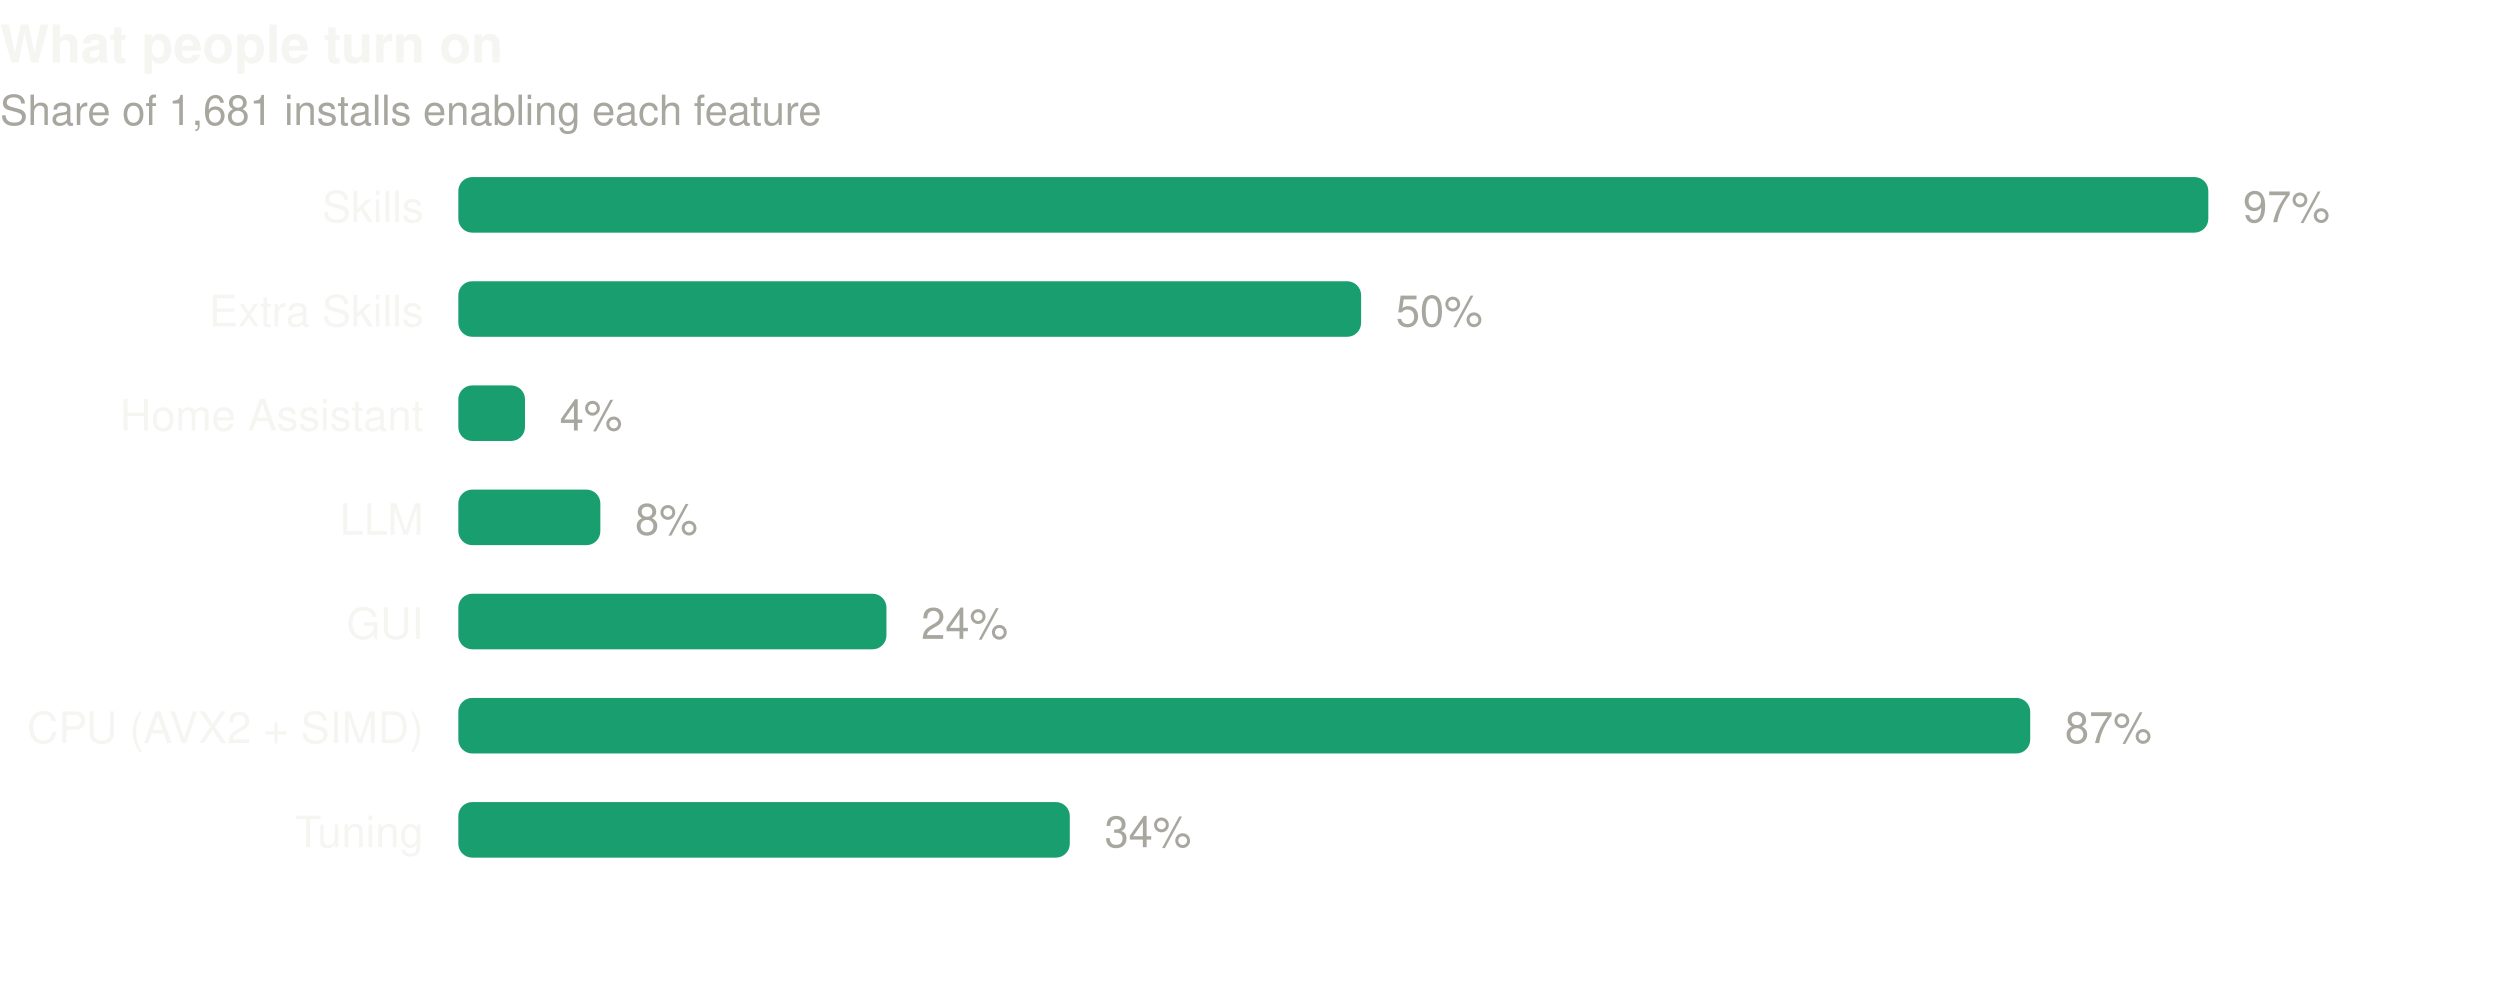
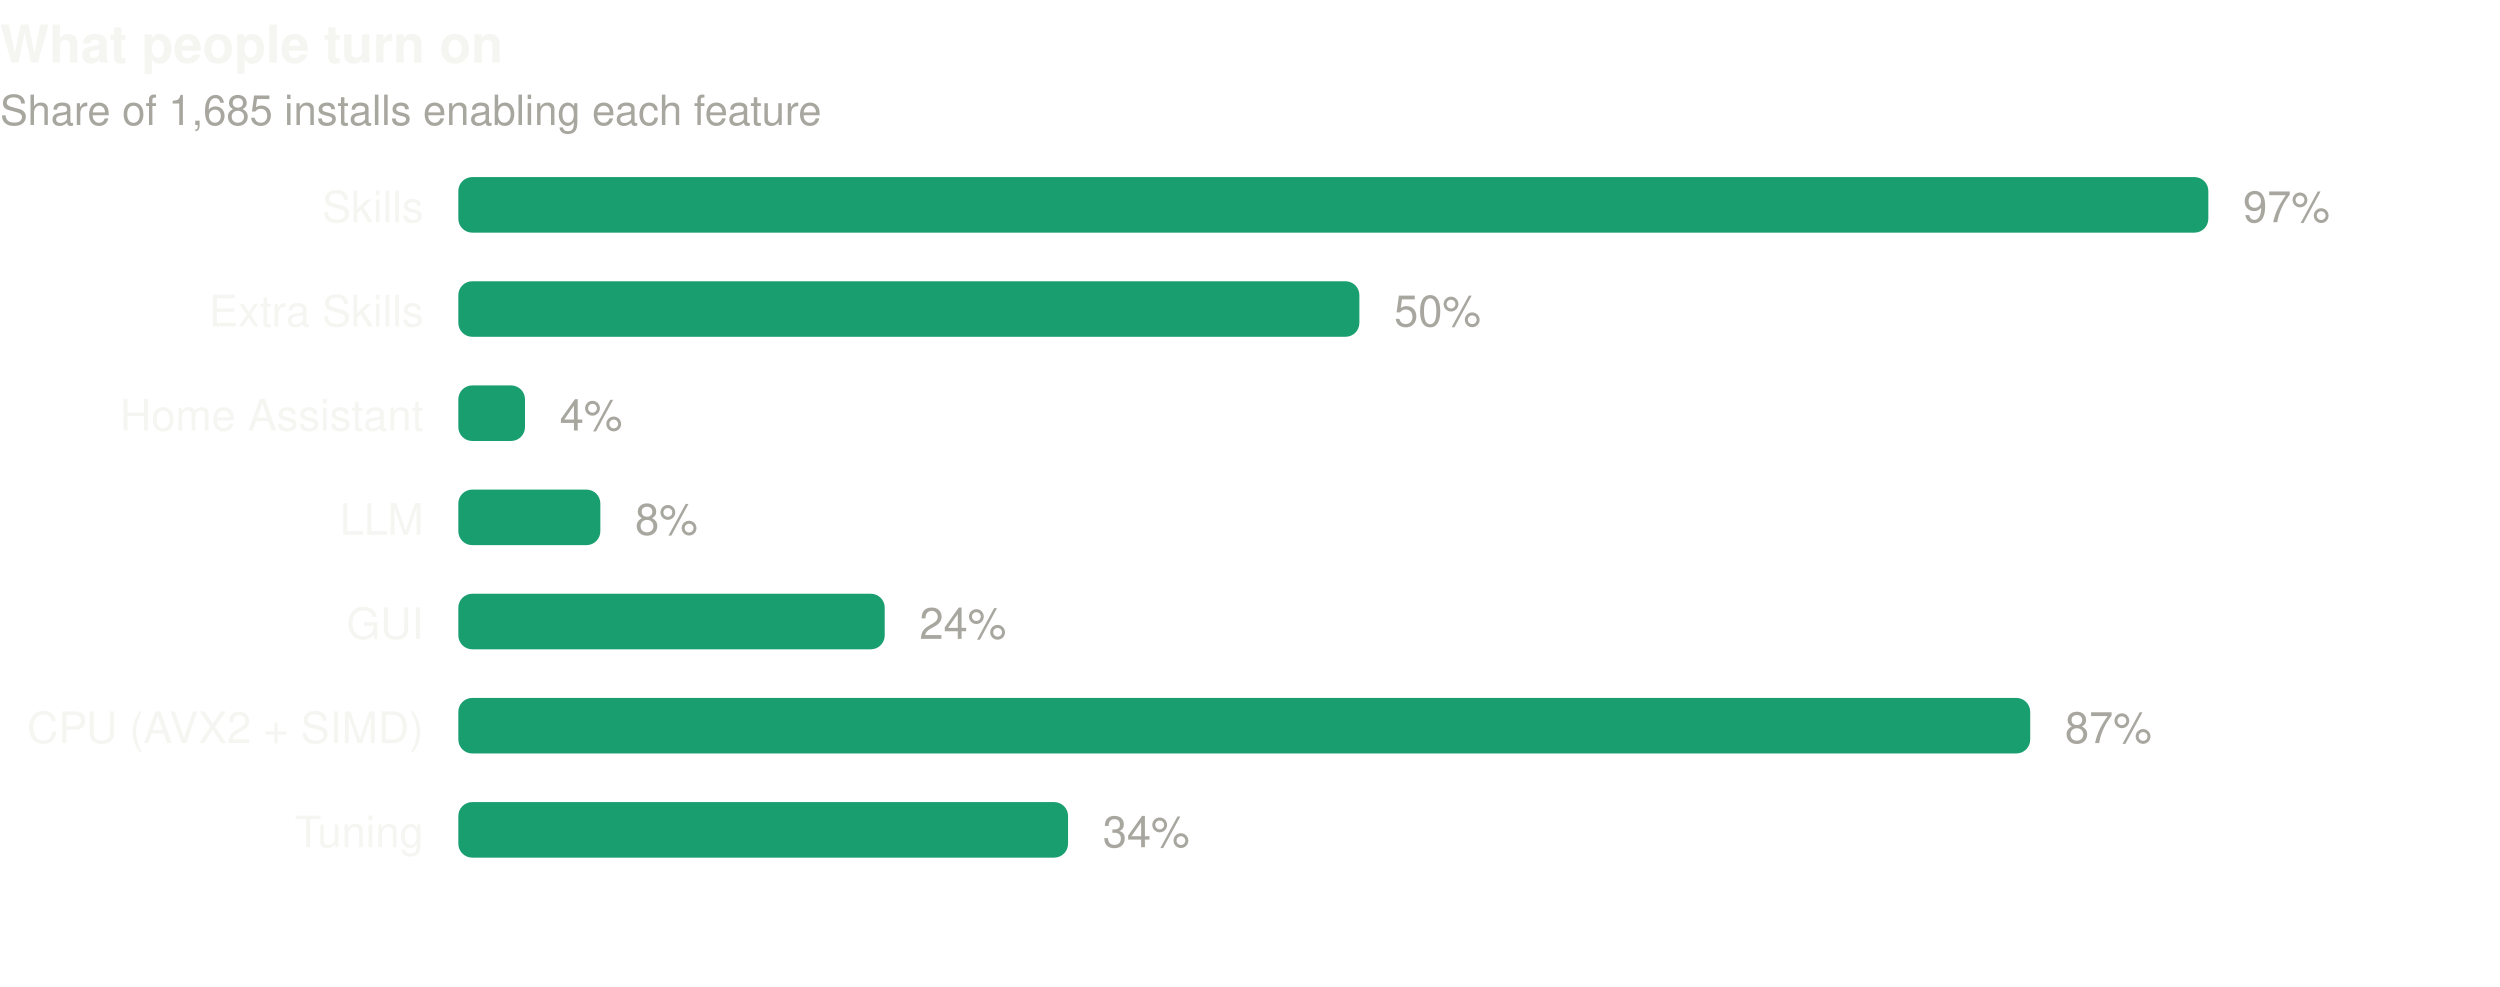
- <svg xmlns="http://www.w3.org/2000/svg" width="720" height="284" viewBox="0 0 720 284" role="img" aria-label="What people turn on. Share of 1,681 installs enabling each feature">
+ <svg xmlns="http://www.w3.org/2000/svg" width="720" height="284" viewBox="0 0 720 284" role="img" aria-label="What people turn on. Share of 1,685 installs enabling each feature">
  <text x="0" y="18" font-family="ui-sans-serif,-apple-system,BlinkMacSystemFont,'Segoe UI',Helvetica,Arial,sans-serif" font-size="15" font-weight="600" fill="#f5f5f2">What people turn on</text>
-   <text x="0" y="36" font-family="ui-sans-serif,-apple-system,BlinkMacSystemFont,'Segoe UI',Helvetica,Arial,sans-serif" font-size="12" fill="#a8a79f">Share of 1,681 installs enabling each feature</text>
+   <text x="0" y="36" font-family="ui-sans-serif,-apple-system,BlinkMacSystemFont,'Segoe UI',Helvetica,Arial,sans-serif" font-size="12" fill="#a8a79f">Share of 1,685 installs enabling each feature</text>
  <text x="122" y="64.0" text-anchor="end" font-family="ui-sans-serif,-apple-system,BlinkMacSystemFont,'Segoe UI',Helvetica,Arial,sans-serif" font-size="12.5" fill="#f5f5f2">Skills</text>
  <rect x="132" y="51.0" width="504.0" height="16" rx="4" fill="#199e70" />
  <text x="646.0" y="64.0" font-family="ui-sans-serif,-apple-system,BlinkMacSystemFont,'Segoe UI',Helvetica,Arial,sans-serif" font-size="12.5" fill="#a8a79f">97%</text>
  <text x="122" y="94.0" text-anchor="end" font-family="ui-sans-serif,-apple-system,BlinkMacSystemFont,'Segoe UI',Helvetica,Arial,sans-serif" font-size="12.5" fill="#f5f5f2">Extra Skills</text>
-   <rect x="132" y="81.0" width="260.0" height="16" rx="4" fill="#199e70" />
-   <text x="402.0" y="94.0" font-family="ui-sans-serif,-apple-system,BlinkMacSystemFont,'Segoe UI',Helvetica,Arial,sans-serif" font-size="12.5" fill="#a8a79f">50%</text>
+   <rect x="132" y="81.0" width="259.5" height="16" rx="4" fill="#199e70" />
+   <text x="401.5" y="94.0" font-family="ui-sans-serif,-apple-system,BlinkMacSystemFont,'Segoe UI',Helvetica,Arial,sans-serif" font-size="12.5" fill="#a8a79f">50%</text>
  <text x="122" y="124.0" text-anchor="end" font-family="ui-sans-serif,-apple-system,BlinkMacSystemFont,'Segoe UI',Helvetica,Arial,sans-serif" font-size="12.5" fill="#f5f5f2">Home Assistant</text>
  <rect x="132" y="111.0" width="19.2" height="16" rx="4" fill="#199e70" />
  <text x="161.2" y="124.0" font-family="ui-sans-serif,-apple-system,BlinkMacSystemFont,'Segoe UI',Helvetica,Arial,sans-serif" font-size="12.5" fill="#a8a79f">4%</text>
  <text x="122" y="154.0" text-anchor="end" font-family="ui-sans-serif,-apple-system,BlinkMacSystemFont,'Segoe UI',Helvetica,Arial,sans-serif" font-size="12.5" fill="#f5f5f2">LLM</text>
  <rect x="132" y="141.0" width="40.9" height="16" rx="4" fill="#199e70" />
  <text x="182.9" y="154.0" font-family="ui-sans-serif,-apple-system,BlinkMacSystemFont,'Segoe UI',Helvetica,Arial,sans-serif" font-size="12.5" fill="#a8a79f">8%</text>
  <text x="122" y="184.0" text-anchor="end" font-family="ui-sans-serif,-apple-system,BlinkMacSystemFont,'Segoe UI',Helvetica,Arial,sans-serif" font-size="12.5" fill="#f5f5f2">GUI</text>
-   <rect x="132" y="171.0" width="123.3" height="16" rx="4" fill="#199e70" />
-   <text x="265.3" y="184.0" font-family="ui-sans-serif,-apple-system,BlinkMacSystemFont,'Segoe UI',Helvetica,Arial,sans-serif" font-size="12.5" fill="#a8a79f">24%</text>
+   <rect x="132" y="171.0" width="122.8" height="16" rx="4" fill="#199e70" />
+   <text x="264.8" y="184.0" font-family="ui-sans-serif,-apple-system,BlinkMacSystemFont,'Segoe UI',Helvetica,Arial,sans-serif" font-size="12.5" fill="#a8a79f">24%</text>
  <text x="122" y="214.0" text-anchor="end" font-family="ui-sans-serif,-apple-system,BlinkMacSystemFont,'Segoe UI',Helvetica,Arial,sans-serif" font-size="12.5" fill="#f5f5f2">CPU (AVX2 + SIMD)</text>
  <rect x="132" y="201.0" width="452.7" height="16" rx="4" fill="#199e70" />
  <text x="594.7" y="214.0" font-family="ui-sans-serif,-apple-system,BlinkMacSystemFont,'Segoe UI',Helvetica,Arial,sans-serif" font-size="12.5" fill="#a8a79f">87%</text>
  <text x="122" y="244.0" text-anchor="end" font-family="ui-sans-serif,-apple-system,BlinkMacSystemFont,'Segoe UI',Helvetica,Arial,sans-serif" font-size="12.5" fill="#f5f5f2">Tuning</text>
-   <rect x="132" y="231.0" width="176.1" height="16" rx="4" fill="#199e70" />
-   <text x="318.1" y="244.0" font-family="ui-sans-serif,-apple-system,BlinkMacSystemFont,'Segoe UI',Helvetica,Arial,sans-serif" font-size="12.5" fill="#a8a79f">34%</text>
+   <rect x="132" y="231.0" width="175.6" height="16" rx="4" fill="#199e70" />
+   <text x="317.6" y="244.0" font-family="ui-sans-serif,-apple-system,BlinkMacSystemFont,'Segoe UI',Helvetica,Arial,sans-serif" font-size="12.5" fill="#a8a79f">34%</text>
</svg>
